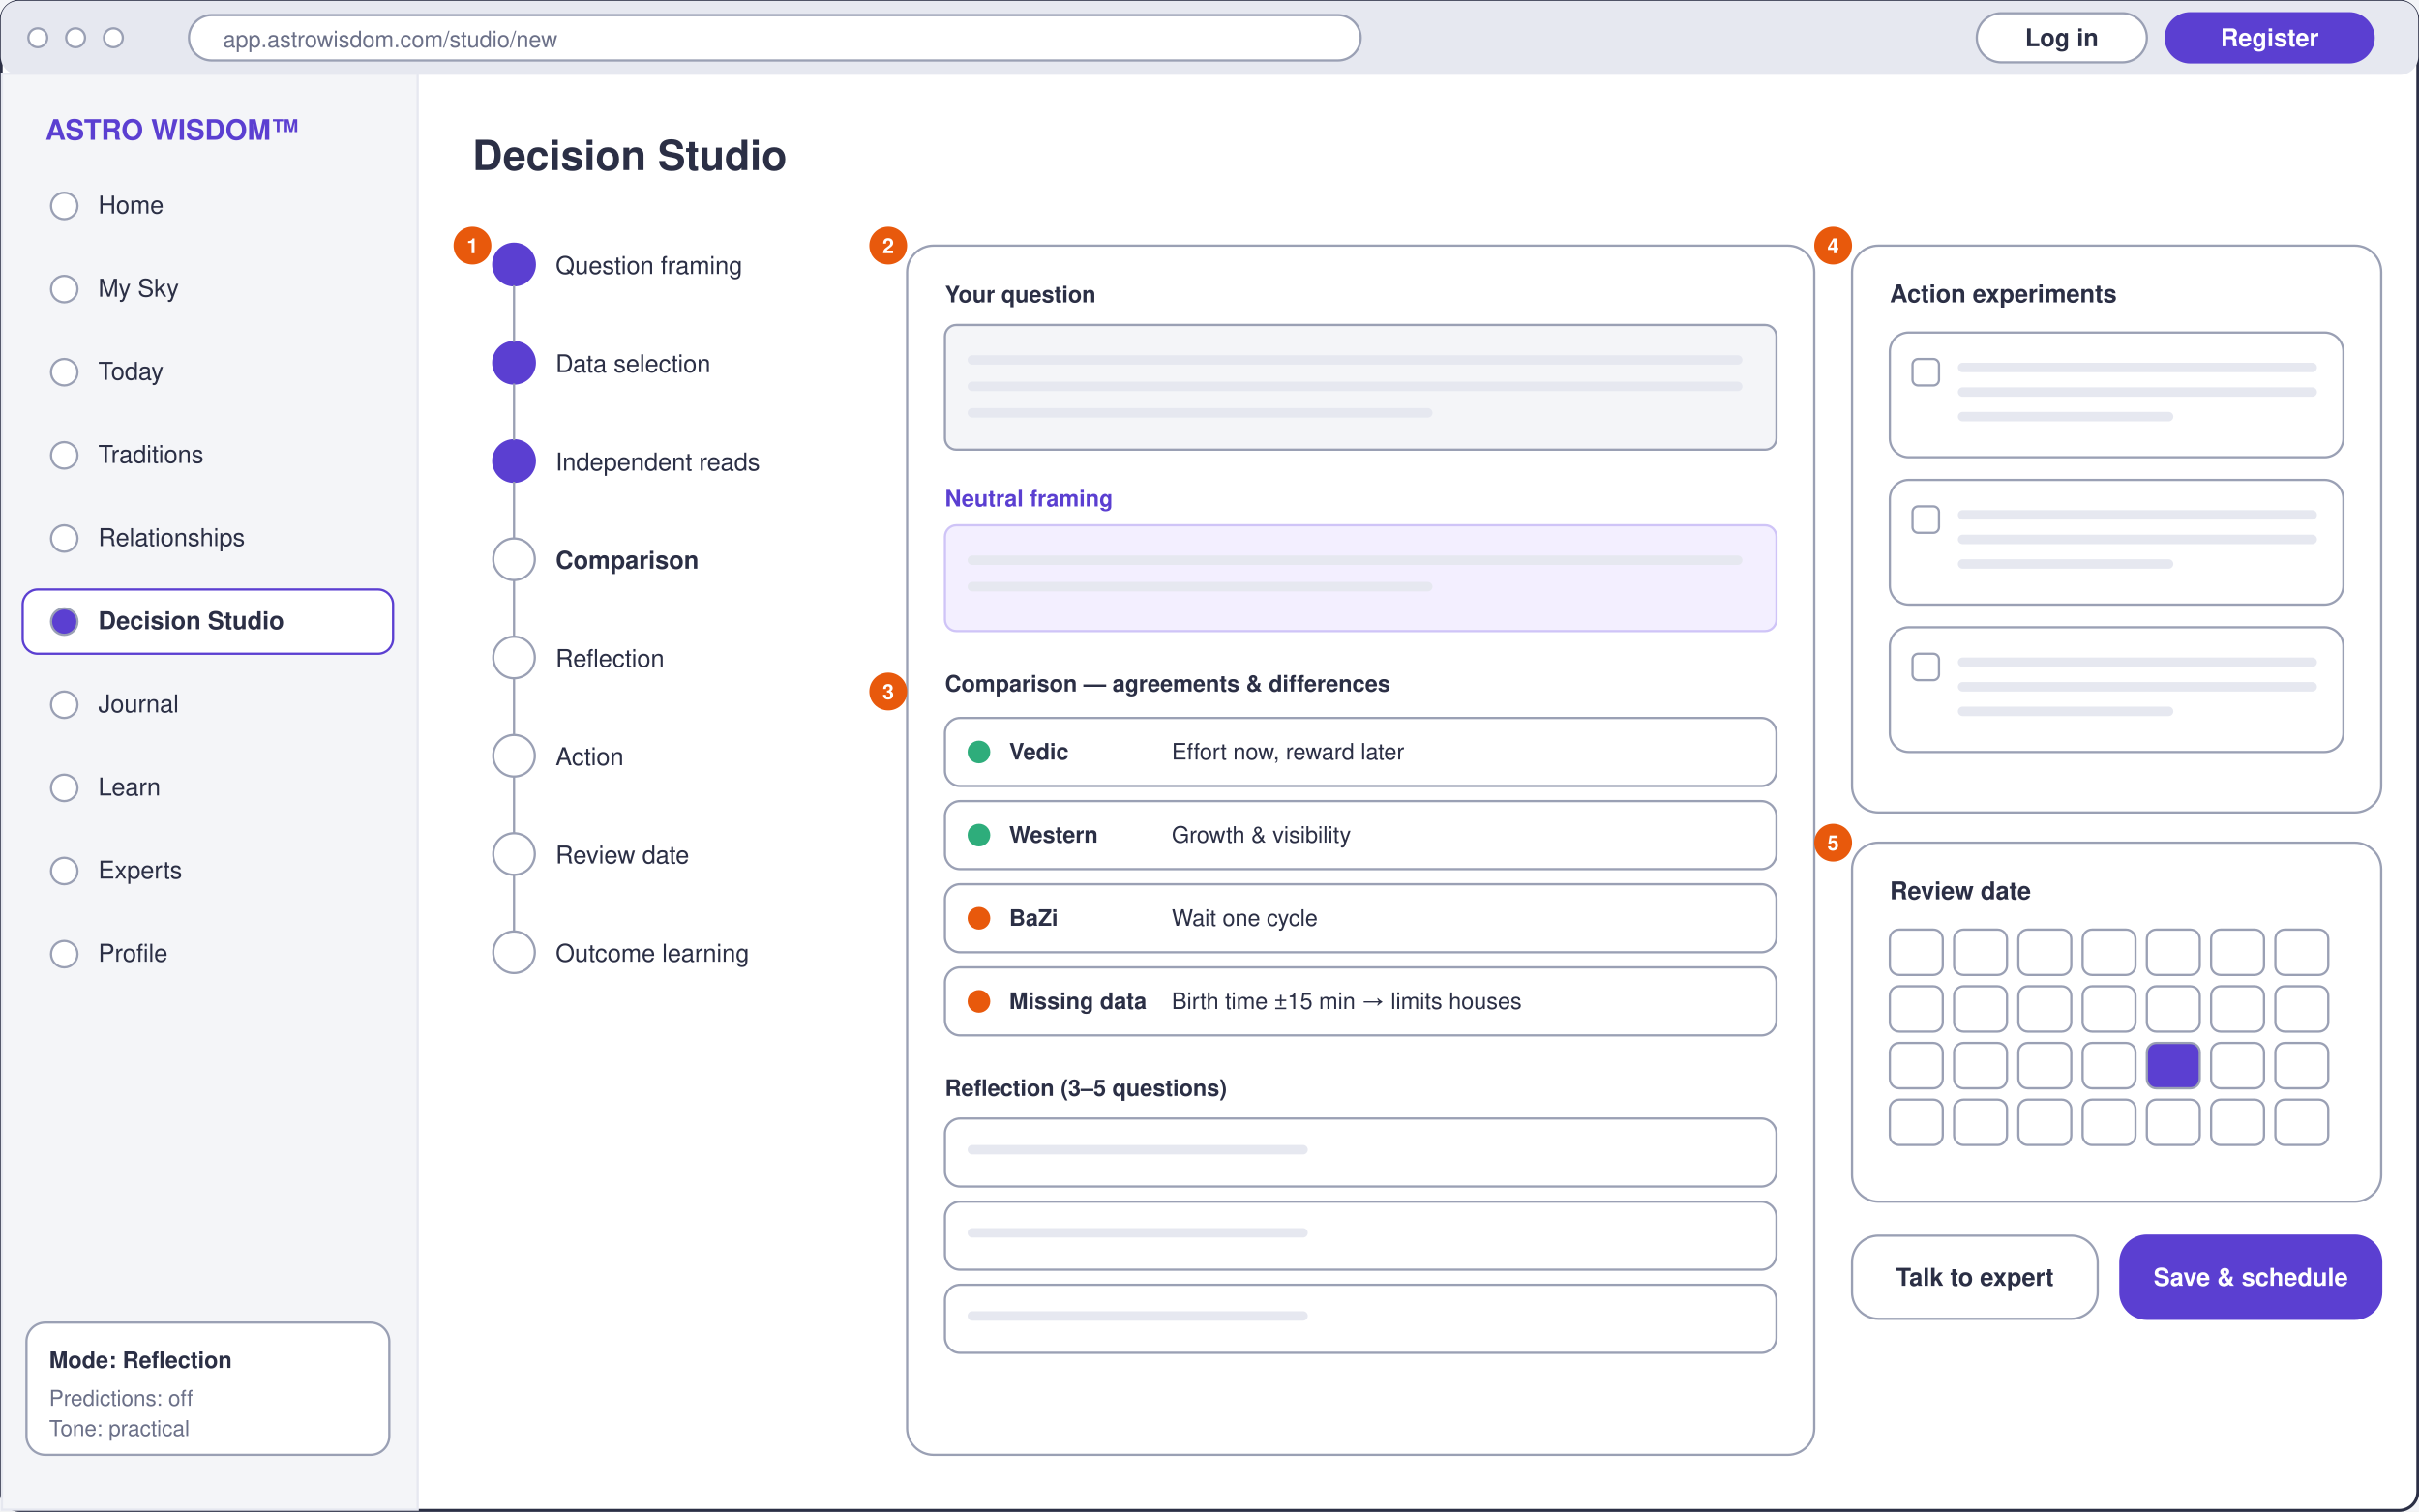
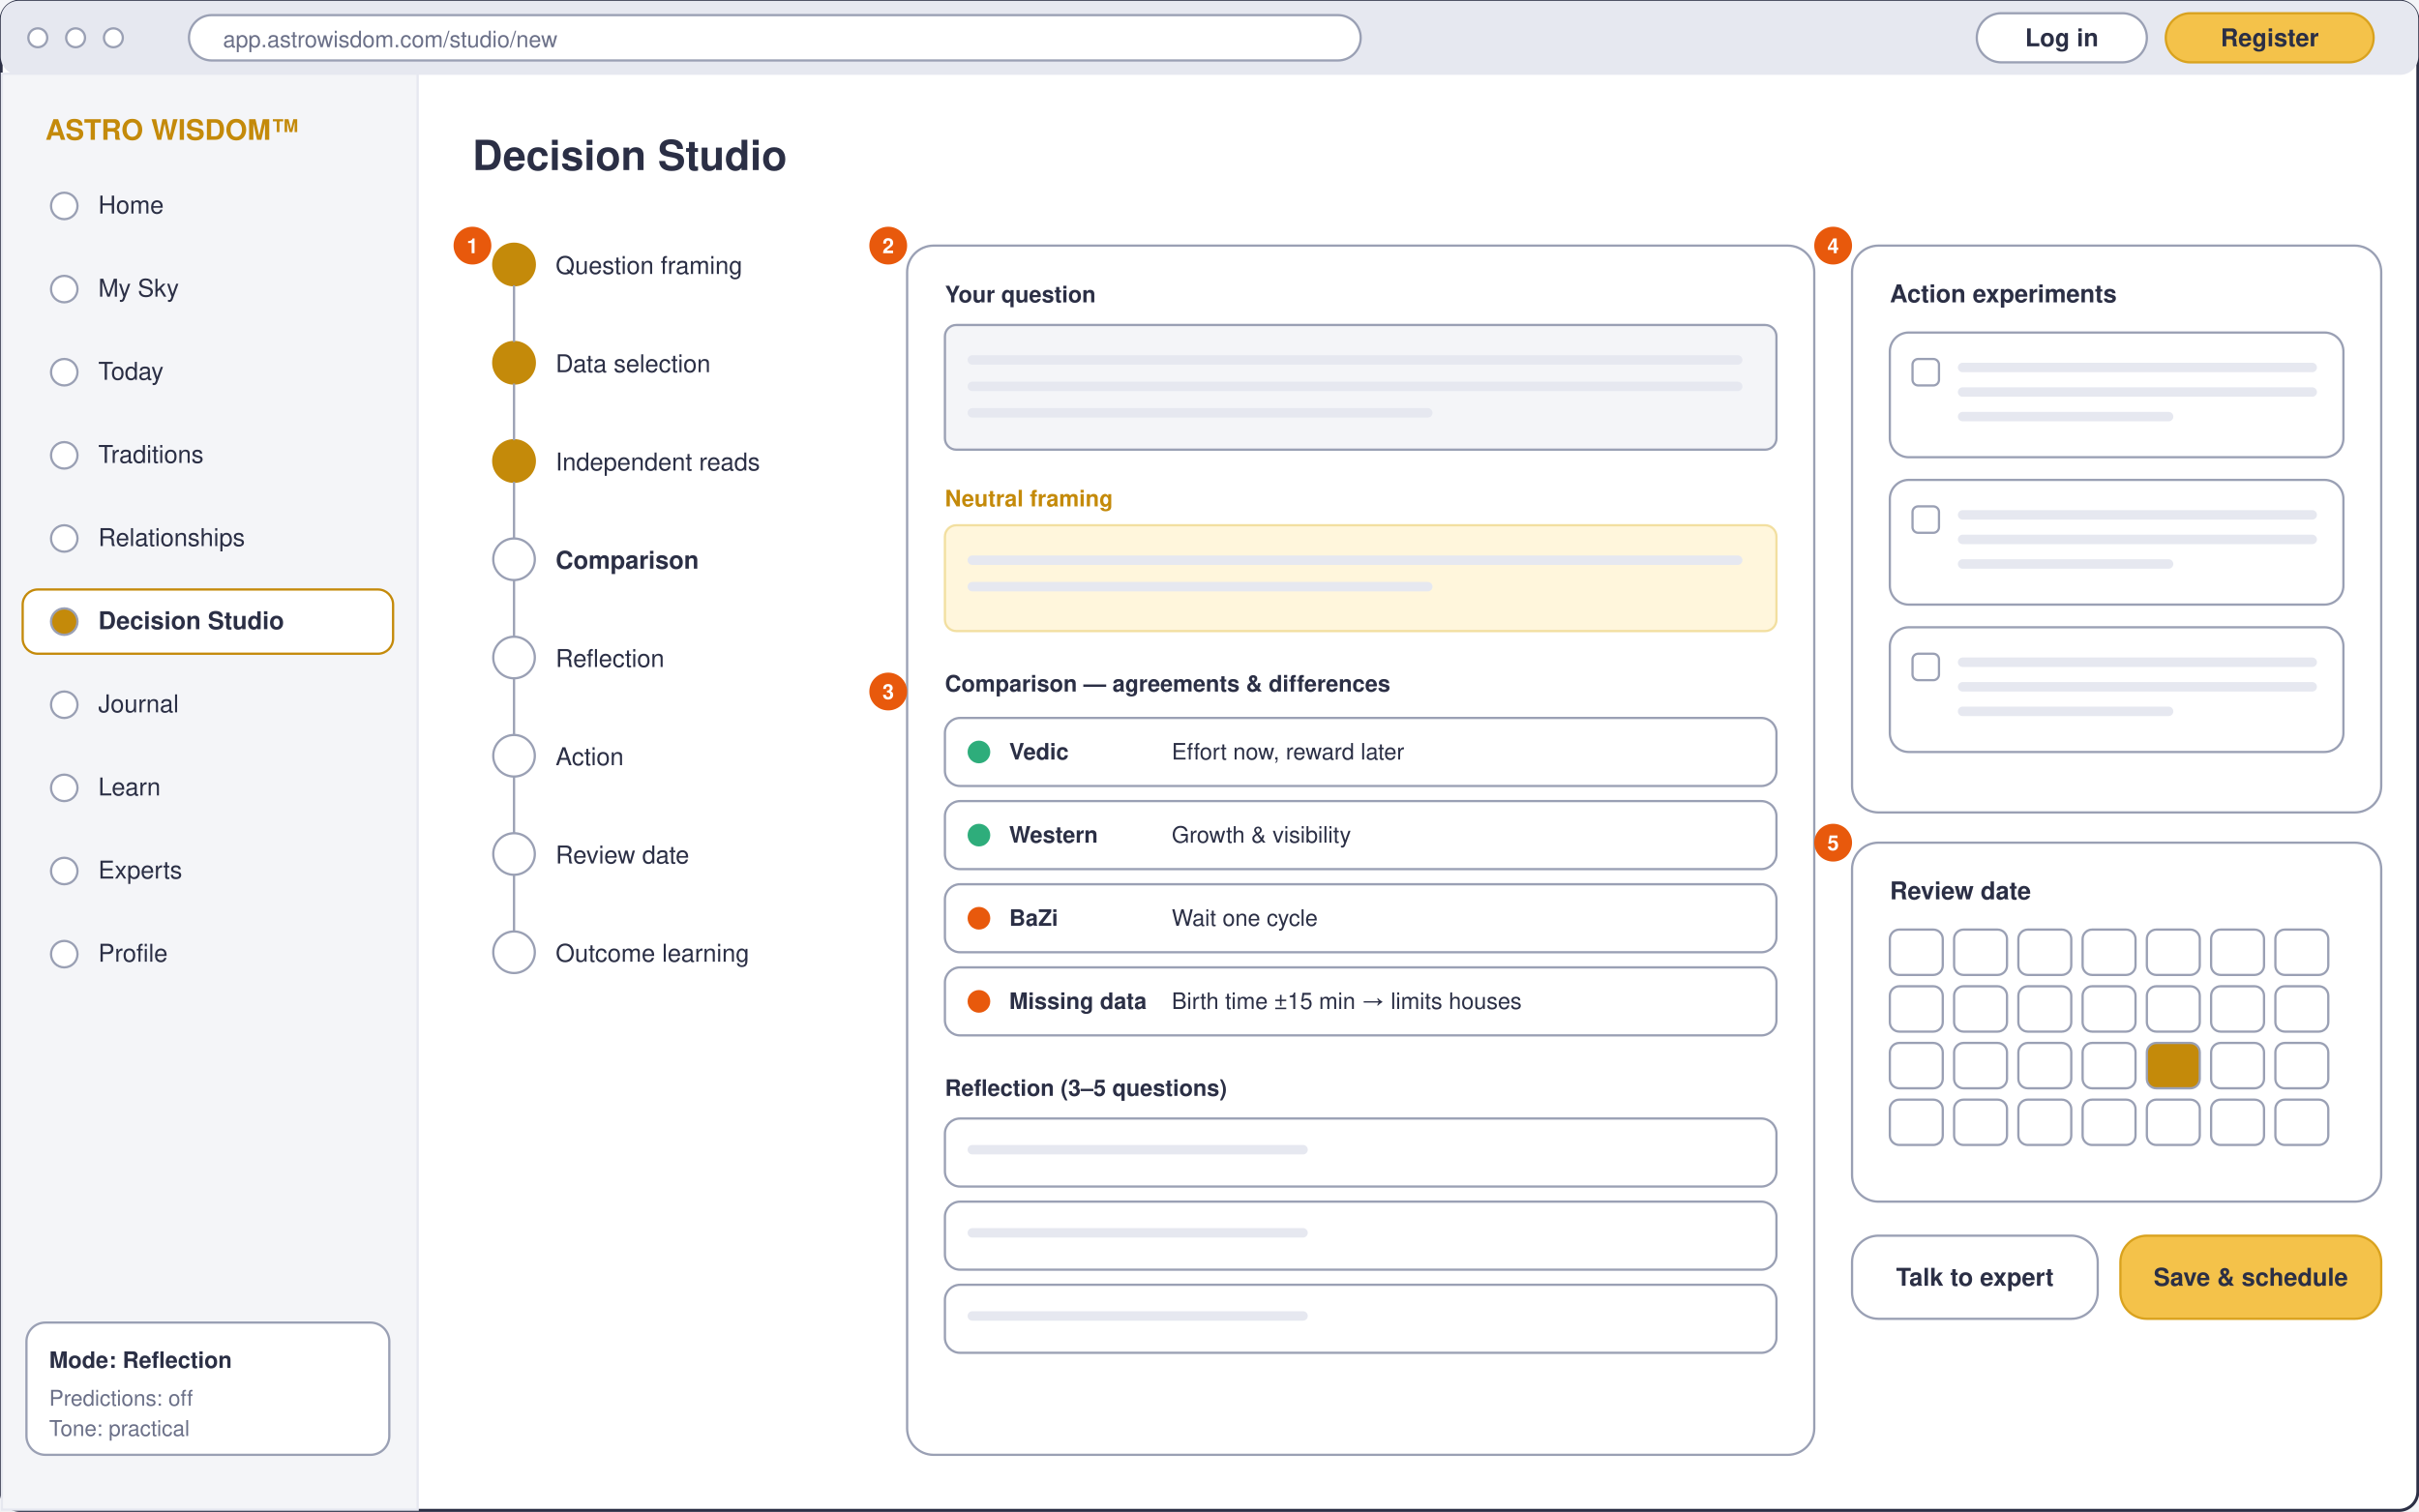
<svg xmlns="http://www.w3.org/2000/svg" viewBox="0 0 1280 800" width="1280" height="800" font-family="Segoe UI, Helvetica, Arial, sans-serif">
  <rect width="1280" height="800" fill="#F4F5F8" />
  <rect x="0.6" y="0.6" width="1278.8" height="798.8" rx="10" fill="#FFFFFF" stroke="#2B2F45" stroke-width="1.6" />
  <rect x="1" y="1" width="1278" height="38" rx="9" fill="#E6E8F0" stroke="#E6E8F0" stroke-width="1.2" />
  <circle cx="20" cy="20" r="5" fill="#FFFFFF" stroke="#9AA0B4" stroke-width="1.2" />
  <circle cx="40" cy="20" r="5" fill="#FFFFFF" stroke="#9AA0B4" stroke-width="1.2" />
  <circle cx="60" cy="20" r="5" fill="#FFFFFF" stroke="#9AA0B4" stroke-width="1.2" />
  <rect x="100" y="8" width="620" height="24" rx="12" fill="#FFFFFF" stroke="#9AA0B4" stroke-width="1.2" />
  <text x="118" y="25" font-size="12" font-weight="400" fill="#6B7088" text-anchor="start">app.astrowisdom.com/studio/new</text>
  <rect x="1" y="39" width="220" height="760" rx="0" fill="#F4F5F8" stroke="#E6E8F0" stroke-width="1.2" />
-   <text x="24" y="74" font-size="15" font-weight="800" fill="#5B3FD1" text-anchor="start">ASTRO WISDOM™</text>
+   <text x="24" y="74" font-size="15" font-weight="800" fill="#C48A0A" text-anchor="start">ASTRO WISDOM™</text>
  <circle cx="34" cy="109" r="7" fill="#FFFFFF" stroke="#9AA0B4" stroke-width="1.2" />
  <text x="52" y="113" font-size="13" font-weight="400" fill="#2B2F45" text-anchor="start">Home</text>
  <circle cx="34" cy="153" r="7" fill="#FFFFFF" stroke="#9AA0B4" stroke-width="1.2" />
  <text x="52" y="157" font-size="13" font-weight="400" fill="#2B2F45" text-anchor="start">My Sky</text>
  <circle cx="34" cy="197" r="7" fill="#FFFFFF" stroke="#9AA0B4" stroke-width="1.2" />
  <text x="52" y="201" font-size="13" font-weight="400" fill="#2B2F45" text-anchor="start">Today</text>
  <circle cx="34" cy="241" r="7" fill="#FFFFFF" stroke="#9AA0B4" stroke-width="1.2" />
  <text x="52" y="245" font-size="13" font-weight="400" fill="#2B2F45" text-anchor="start">Traditions</text>
  <circle cx="34" cy="285" r="7" fill="#FFFFFF" stroke="#9AA0B4" stroke-width="1.2" />
  <text x="52" y="289" font-size="13" font-weight="400" fill="#2B2F45" text-anchor="start">Relationships</text>
-   <rect x="12" y="312" width="196" height="34" rx="8" fill="#FFFFFF" stroke="#5B3FD1" stroke-width="1.2" />
-   <circle cx="34" cy="329" r="7" fill="#5B3FD1" stroke="#9AA0B4" stroke-width="1.2" />
+   <rect x="12" y="312" width="196" height="34" rx="8" fill="#FFFFFF" stroke="#C48A0A" stroke-width="1.2" />
+   <circle cx="34" cy="329" r="7" fill="#C48A0A" stroke="#9AA0B4" stroke-width="1.2" />
  <text x="52" y="333" font-size="13" font-weight="700" fill="#2B2F45" text-anchor="start">Decision Studio</text>
  <circle cx="34" cy="373" r="7" fill="#FFFFFF" stroke="#9AA0B4" stroke-width="1.2" />
  <text x="52" y="377" font-size="13" font-weight="400" fill="#2B2F45" text-anchor="start">Journal</text>
  <circle cx="34" cy="417" r="7" fill="#FFFFFF" stroke="#9AA0B4" stroke-width="1.2" />
  <text x="52" y="421" font-size="13" font-weight="400" fill="#2B2F45" text-anchor="start">Learn</text>
  <circle cx="34" cy="461" r="7" fill="#FFFFFF" stroke="#9AA0B4" stroke-width="1.2" />
  <text x="52" y="465" font-size="13" font-weight="400" fill="#2B2F45" text-anchor="start">Experts</text>
  <circle cx="34" cy="505" r="7" fill="#FFFFFF" stroke="#9AA0B4" stroke-width="1.2" />
  <text x="52" y="509" font-size="13" font-weight="400" fill="#2B2F45" text-anchor="start">Profile</text>
  <rect x="14" y="700" width="192" height="70" rx="10" fill="#FFFFFF" stroke="#9AA0B4" stroke-width="1.2" />
  <text x="26" y="724" font-size="12" font-weight="600" fill="#2B2F45" text-anchor="start">Mode: Reflection</text>
  <text x="26" y="744" font-size="11.5" font-weight="400" fill="#6B7088" text-anchor="start">Predictions: off</text>
  <text x="26" y="760" font-size="11.5" font-weight="400" fill="#6B7088" text-anchor="start">Tone: practical</text>
  <text x="250" y="90" font-size="22" font-weight="800" fill="#2B2F45" text-anchor="start">Decision Studio</text>
-   <circle cx="272" cy="140" r="11" fill="#5B3FD1" stroke="#5B3FD1" stroke-width="1.2" />
+   <circle cx="272" cy="140" r="11" fill="#C48A0A" stroke="#C48A0A" stroke-width="1.2" />
  <text x="294" y="145" font-size="13" font-weight="400" fill="#2B2F45" text-anchor="start">Question framing</text>
-   <circle cx="272" cy="192" r="11" fill="#5B3FD1" stroke="#5B3FD1" stroke-width="1.2" />
+   <circle cx="272" cy="192" r="11" fill="#C48A0A" stroke="#C48A0A" stroke-width="1.2" />
  <line x1="272" y1="151" x2="272" y2="181" stroke="#9AA0B4" stroke-width="1.2" />
  <text x="294" y="197" font-size="13" font-weight="400" fill="#2B2F45" text-anchor="start">Data selection</text>
-   <circle cx="272" cy="244" r="11" fill="#5B3FD1" stroke="#5B3FD1" stroke-width="1.2" />
+   <circle cx="272" cy="244" r="11" fill="#C48A0A" stroke="#C48A0A" stroke-width="1.2" />
  <line x1="272" y1="203" x2="272" y2="233" stroke="#9AA0B4" stroke-width="1.2" />
  <text x="294" y="249" font-size="13" font-weight="400" fill="#2B2F45" text-anchor="start">Independent reads</text>
  <circle cx="272" cy="296" r="11" fill="#FFFFFF" stroke="#9AA0B4" stroke-width="1.2" />
  <line x1="272" y1="255" x2="272" y2="285" stroke="#9AA0B4" stroke-width="1.2" />
  <text x="294" y="301" font-size="13" font-weight="700" fill="#2B2F45" text-anchor="start">Comparison</text>
  <circle cx="272" cy="348" r="11" fill="#FFFFFF" stroke="#9AA0B4" stroke-width="1.2" />
  <line x1="272" y1="307" x2="272" y2="337" stroke="#9AA0B4" stroke-width="1.2" />
  <text x="294" y="353" font-size="13" font-weight="400" fill="#2B2F45" text-anchor="start">Reflection</text>
  <circle cx="272" cy="400" r="11" fill="#FFFFFF" stroke="#9AA0B4" stroke-width="1.2" />
  <line x1="272" y1="359" x2="272" y2="389" stroke="#9AA0B4" stroke-width="1.2" />
  <text x="294" y="405" font-size="13" font-weight="400" fill="#2B2F45" text-anchor="start">Action</text>
  <circle cx="272" cy="452" r="11" fill="#FFFFFF" stroke="#9AA0B4" stroke-width="1.2" />
  <line x1="272" y1="411" x2="272" y2="441" stroke="#9AA0B4" stroke-width="1.2" />
  <text x="294" y="457" font-size="13" font-weight="400" fill="#2B2F45" text-anchor="start">Review date</text>
  <circle cx="272" cy="504" r="11" fill="#FFFFFF" stroke="#9AA0B4" stroke-width="1.2" />
  <line x1="272" y1="463" x2="272" y2="493" stroke="#9AA0B4" stroke-width="1.2" />
  <text x="294" y="509" font-size="13" font-weight="400" fill="#2B2F45" text-anchor="start">Outcome learning</text>
  <rect x="480" y="130" width="480" height="640" rx="14" fill="#FFFFFF" stroke="#9AA0B4" stroke-width="1.2" />
  <text x="500" y="160" font-size="12" font-weight="700" fill="#2B2F45" text-anchor="start">Your question</text>
  <rect x="500" y="172" width="440" height="66" rx="6" fill="#F4F5F8" stroke="#9AA0B4" stroke-width="1.2" />
  <rect x="512" y="188" width="410" height="5" rx="2.5" fill="#E6E8F0" stroke="none" stroke-width="1.2" />
  <rect x="512" y="202" width="410" height="5" rx="2.5" fill="#E6E8F0" stroke="none" stroke-width="1.2" />
  <rect x="512" y="216" width="246" height="5" rx="2.5" fill="#E6E8F0" stroke="none" stroke-width="1.2" />
-   <text x="500" y="268" font-size="12" font-weight="700" fill="#5B3FD1" text-anchor="start">Neutral framing</text>
-   <rect x="500" y="278" width="440" height="56" rx="6" fill="#F3EFFF" stroke="#CFC4F7" stroke-width="1.2" />
+   <text x="500" y="268" font-size="12" font-weight="700" fill="#C48A0A" text-anchor="start">Neutral framing</text>
+   <rect x="500" y="278" width="440" height="56" rx="6" fill="#FFF6DC" stroke="#F2DFA0" stroke-width="1.2" />
  <rect x="512" y="294" width="410" height="5" rx="2.5" fill="#E6E8F0" stroke="none" stroke-width="1.2" />
  <rect x="512" y="308" width="246" height="5" rx="2.5" fill="#E6E8F0" stroke="none" stroke-width="1.2" />
  <text x="500" y="366" font-size="12" font-weight="700" fill="#2B2F45" text-anchor="start">Comparison — agreements &amp; differences</text>
  <rect x="500" y="380" width="440" height="36" rx="8" fill="#FFFFFF" stroke="#9AA0B4" stroke-width="1.2" />
  <circle cx="518" cy="398" r="6" fill="#2EAD7B" stroke="none" stroke-width="1.2" />
  <text x="534" y="402" font-size="12" font-weight="700" fill="#2B2F45" text-anchor="start">Vedic</text>
  <text x="620" y="402" font-size="12" font-weight="400" fill="#2B2F45" text-anchor="start">Effort now, reward later</text>
  <rect x="500" y="424" width="440" height="36" rx="8" fill="#FFFFFF" stroke="#9AA0B4" stroke-width="1.2" />
  <circle cx="518" cy="442" r="6" fill="#2EAD7B" stroke="none" stroke-width="1.2" />
  <text x="534" y="446" font-size="12" font-weight="700" fill="#2B2F45" text-anchor="start">Western</text>
  <text x="620" y="446" font-size="12" font-weight="400" fill="#2B2F45" text-anchor="start">Growth &amp; visibility</text>
  <rect x="500" y="468" width="440" height="36" rx="8" fill="#FFFFFF" stroke="#9AA0B4" stroke-width="1.2" />
  <circle cx="518" cy="486" r="6" fill="#E8590C" stroke="none" stroke-width="1.2" />
  <text x="534" y="490" font-size="12" font-weight="700" fill="#2B2F45" text-anchor="start">BaZi</text>
  <text x="620" y="490" font-size="12" font-weight="400" fill="#2B2F45" text-anchor="start">Wait one cycle</text>
  <rect x="500" y="512" width="440" height="36" rx="8" fill="#FFFFFF" stroke="#9AA0B4" stroke-width="1.2" />
  <circle cx="518" cy="530" r="6" fill="#E8590C" stroke="none" stroke-width="1.2" />
  <text x="534" y="534" font-size="12" font-weight="700" fill="#2B2F45" text-anchor="start">Missing data</text>
  <text x="620" y="534" font-size="12" font-weight="400" fill="#2B2F45" text-anchor="start">Birth time ±15 min → limits houses</text>
  <text x="500" y="580" font-size="12" font-weight="700" fill="#2B2F45" text-anchor="start">Reflection (3–5 questions)</text>
  <rect x="500" y="592" width="440" height="36" rx="8" fill="#FFFFFF" stroke="#9AA0B4" stroke-width="1.2" />
  <rect x="512" y="606" width="180" height="5" rx="2.5" fill="#E6E8F0" stroke="none" stroke-width="1.2" />
  <rect x="500" y="636" width="440" height="36" rx="8" fill="#FFFFFF" stroke="#9AA0B4" stroke-width="1.2" />
  <rect x="512" y="650" width="180" height="5" rx="2.5" fill="#E6E8F0" stroke="none" stroke-width="1.2" />
  <rect x="500" y="680" width="440" height="36" rx="8" fill="#FFFFFF" stroke="#9AA0B4" stroke-width="1.2" />
  <rect x="512" y="694" width="180" height="5" rx="2.5" fill="#E6E8F0" stroke="none" stroke-width="1.2" />
  <rect x="980" y="130" width="280" height="300" rx="14" fill="#FFFFFF" stroke="#9AA0B4" stroke-width="1.2" />
  <text x="1000" y="160" font-size="13" font-weight="700" fill="#2B2F45" text-anchor="start">Action experiments</text>
  <rect x="1000" y="176" width="240" height="66" rx="10" fill="#FFFFFF" stroke="#9AA0B4" stroke-width="1.2" />
  <rect x="1012" y="190" width="14" height="14" rx="3" fill="#FFFFFF" stroke="#9AA0B4" stroke-width="1.2" />
  <rect x="1036" y="192" width="190" height="5" rx="2.5" fill="#E6E8F0" stroke="none" stroke-width="1.2" />
  <rect x="1036" y="205" width="190" height="5" rx="2.5" fill="#E6E8F0" stroke="none" stroke-width="1.2" />
  <rect x="1036" y="218" width="114" height="5" rx="2.5" fill="#E6E8F0" stroke="none" stroke-width="1.2" />
  <rect x="1000" y="254" width="240" height="66" rx="10" fill="#FFFFFF" stroke="#9AA0B4" stroke-width="1.2" />
  <rect x="1012" y="268" width="14" height="14" rx="3" fill="#FFFFFF" stroke="#9AA0B4" stroke-width="1.2" />
  <rect x="1036" y="270" width="190" height="5" rx="2.5" fill="#E6E8F0" stroke="none" stroke-width="1.2" />
  <rect x="1036" y="283" width="190" height="5" rx="2.5" fill="#E6E8F0" stroke="none" stroke-width="1.2" />
  <rect x="1036" y="296" width="114" height="5" rx="2.5" fill="#E6E8F0" stroke="none" stroke-width="1.2" />
  <rect x="1000" y="332" width="240" height="66" rx="10" fill="#FFFFFF" stroke="#9AA0B4" stroke-width="1.2" />
  <rect x="1012" y="346" width="14" height="14" rx="3" fill="#FFFFFF" stroke="#9AA0B4" stroke-width="1.2" />
  <rect x="1036" y="348" width="190" height="5" rx="2.5" fill="#E6E8F0" stroke="none" stroke-width="1.2" />
  <rect x="1036" y="361" width="190" height="5" rx="2.5" fill="#E6E8F0" stroke="none" stroke-width="1.2" />
  <rect x="1036" y="374" width="114" height="5" rx="2.5" fill="#E6E8F0" stroke="none" stroke-width="1.2" />
  <rect x="980" y="446" width="280" height="190" rx="14" fill="#FFFFFF" stroke="#9AA0B4" stroke-width="1.2" />
  <text x="1000" y="476" font-size="13" font-weight="700" fill="#2B2F45" text-anchor="start">Review date</text>
  <rect x="1000" y="492" width="28" height="24" rx="5" fill="#FFFFFF" stroke="#9AA0B4" stroke-width="1.2" />
  <rect x="1034" y="492" width="28" height="24" rx="5" fill="#FFFFFF" stroke="#9AA0B4" stroke-width="1.2" />
  <rect x="1068" y="492" width="28" height="24" rx="5" fill="#FFFFFF" stroke="#9AA0B4" stroke-width="1.2" />
  <rect x="1102" y="492" width="28" height="24" rx="5" fill="#FFFFFF" stroke="#9AA0B4" stroke-width="1.2" />
  <rect x="1136" y="492" width="28" height="24" rx="5" fill="#FFFFFF" stroke="#9AA0B4" stroke-width="1.2" />
  <rect x="1170" y="492" width="28" height="24" rx="5" fill="#FFFFFF" stroke="#9AA0B4" stroke-width="1.2" />
  <rect x="1204" y="492" width="28" height="24" rx="5" fill="#FFFFFF" stroke="#9AA0B4" stroke-width="1.2" />
  <rect x="1000" y="522" width="28" height="24" rx="5" fill="#FFFFFF" stroke="#9AA0B4" stroke-width="1.2" />
  <rect x="1034" y="522" width="28" height="24" rx="5" fill="#FFFFFF" stroke="#9AA0B4" stroke-width="1.2" />
  <rect x="1068" y="522" width="28" height="24" rx="5" fill="#FFFFFF" stroke="#9AA0B4" stroke-width="1.2" />
  <rect x="1102" y="522" width="28" height="24" rx="5" fill="#FFFFFF" stroke="#9AA0B4" stroke-width="1.2" />
  <rect x="1136" y="522" width="28" height="24" rx="5" fill="#FFFFFF" stroke="#9AA0B4" stroke-width="1.2" />
  <rect x="1170" y="522" width="28" height="24" rx="5" fill="#FFFFFF" stroke="#9AA0B4" stroke-width="1.2" />
  <rect x="1204" y="522" width="28" height="24" rx="5" fill="#FFFFFF" stroke="#9AA0B4" stroke-width="1.2" />
  <rect x="1000" y="552" width="28" height="24" rx="5" fill="#FFFFFF" stroke="#9AA0B4" stroke-width="1.2" />
  <rect x="1034" y="552" width="28" height="24" rx="5" fill="#FFFFFF" stroke="#9AA0B4" stroke-width="1.2" />
  <rect x="1068" y="552" width="28" height="24" rx="5" fill="#FFFFFF" stroke="#9AA0B4" stroke-width="1.2" />
  <rect x="1102" y="552" width="28" height="24" rx="5" fill="#FFFFFF" stroke="#9AA0B4" stroke-width="1.2" />
-   <rect x="1136" y="552" width="28" height="24" rx="5" fill="#5B3FD1" stroke="#9AA0B4" stroke-width="1.2" />
+   <rect x="1136" y="552" width="28" height="24" rx="5" fill="#C48A0A" stroke="#9AA0B4" stroke-width="1.2" />
  <rect x="1170" y="552" width="28" height="24" rx="5" fill="#FFFFFF" stroke="#9AA0B4" stroke-width="1.2" />
  <rect x="1204" y="552" width="28" height="24" rx="5" fill="#FFFFFF" stroke="#9AA0B4" stroke-width="1.2" />
  <rect x="1000" y="582" width="28" height="24" rx="5" fill="#FFFFFF" stroke="#9AA0B4" stroke-width="1.2" />
  <rect x="1034" y="582" width="28" height="24" rx="5" fill="#FFFFFF" stroke="#9AA0B4" stroke-width="1.2" />
  <rect x="1068" y="582" width="28" height="24" rx="5" fill="#FFFFFF" stroke="#9AA0B4" stroke-width="1.2" />
  <rect x="1102" y="582" width="28" height="24" rx="5" fill="#FFFFFF" stroke="#9AA0B4" stroke-width="1.2" />
  <rect x="1136" y="582" width="28" height="24" rx="5" fill="#FFFFFF" stroke="#9AA0B4" stroke-width="1.2" />
  <rect x="1170" y="582" width="28" height="24" rx="5" fill="#FFFFFF" stroke="#9AA0B4" stroke-width="1.2" />
  <rect x="1204" y="582" width="28" height="24" rx="5" fill="#FFFFFF" stroke="#9AA0B4" stroke-width="1.2" />
  <rect x="980" y="654" width="130" height="44" rx="14" fill="#FFFFFF" stroke="#9AA0B4" stroke-width="1.2" />
  <text x="1045" y="680.5" font-size="13" font-weight="600" fill="#2B2F45" text-anchor="middle">Talk to expert</text>
-   <rect x="1122" y="654" width="138" height="44" rx="14" fill="#5B3FD1" stroke="#5B3FD1" stroke-width="1.2" />
-   <text x="1191" y="680.5" font-size="13" font-weight="600" fill="#FFFFFF" text-anchor="middle">Save &amp; schedule</text>
+   <rect x="1122" y="654" width="138" height="44" rx="14" fill="#F4C24A" stroke="#D9A21E" stroke-width="1.2" />
+   <text x="1191" y="680.5" font-size="13" font-weight="600" fill="#2B2F45" text-anchor="middle">Save &amp; schedule</text>
  <circle cx="250" cy="130" r="10" fill="#E8590C" />
  <text x="250" y="134" font-size="11" font-weight="700" fill="#fff" text-anchor="middle">1</text>
  <circle cx="470" cy="130" r="10" fill="#E8590C" />
  <text x="470" y="134" font-size="11" font-weight="700" fill="#fff" text-anchor="middle">2</text>
  <circle cx="470" cy="366" r="10" fill="#E8590C" />
  <text x="470" y="370" font-size="11" font-weight="700" fill="#fff" text-anchor="middle">3</text>
  <circle cx="970" cy="130" r="10" fill="#E8590C" />
  <text x="970" y="134" font-size="11" font-weight="700" fill="#fff" text-anchor="middle">4</text>
  <circle cx="970" cy="446" r="10" fill="#E8590C" />
  <text x="970" y="450" font-size="11" font-weight="700" fill="#fff" text-anchor="middle">5</text>
  <rect x="1046" y="7" width="90" height="26" rx="13" fill="#FFFFFF" stroke="#9AA0B4" stroke-width="1.2" />
  <text x="1091" y="24.5" font-size="13" font-weight="600" fill="#2B2F45" text-anchor="middle">Log in</text>
-   <rect x="1146" y="7" width="110" height="26" rx="13" fill="#5B3FD1" stroke="#5B3FD1" stroke-width="1.2" />
-   <text x="1201" y="24.5" font-size="13" font-weight="600" fill="#FFFFFF" text-anchor="middle">Register</text>
+   <rect x="1146" y="7" width="110" height="26" rx="13" fill="#F4C24A" stroke="#D9A21E" stroke-width="1.2" />
+   <text x="1201" y="24.5" font-size="13" font-weight="600" fill="#2B2F45" text-anchor="middle">Register</text>
</svg>
